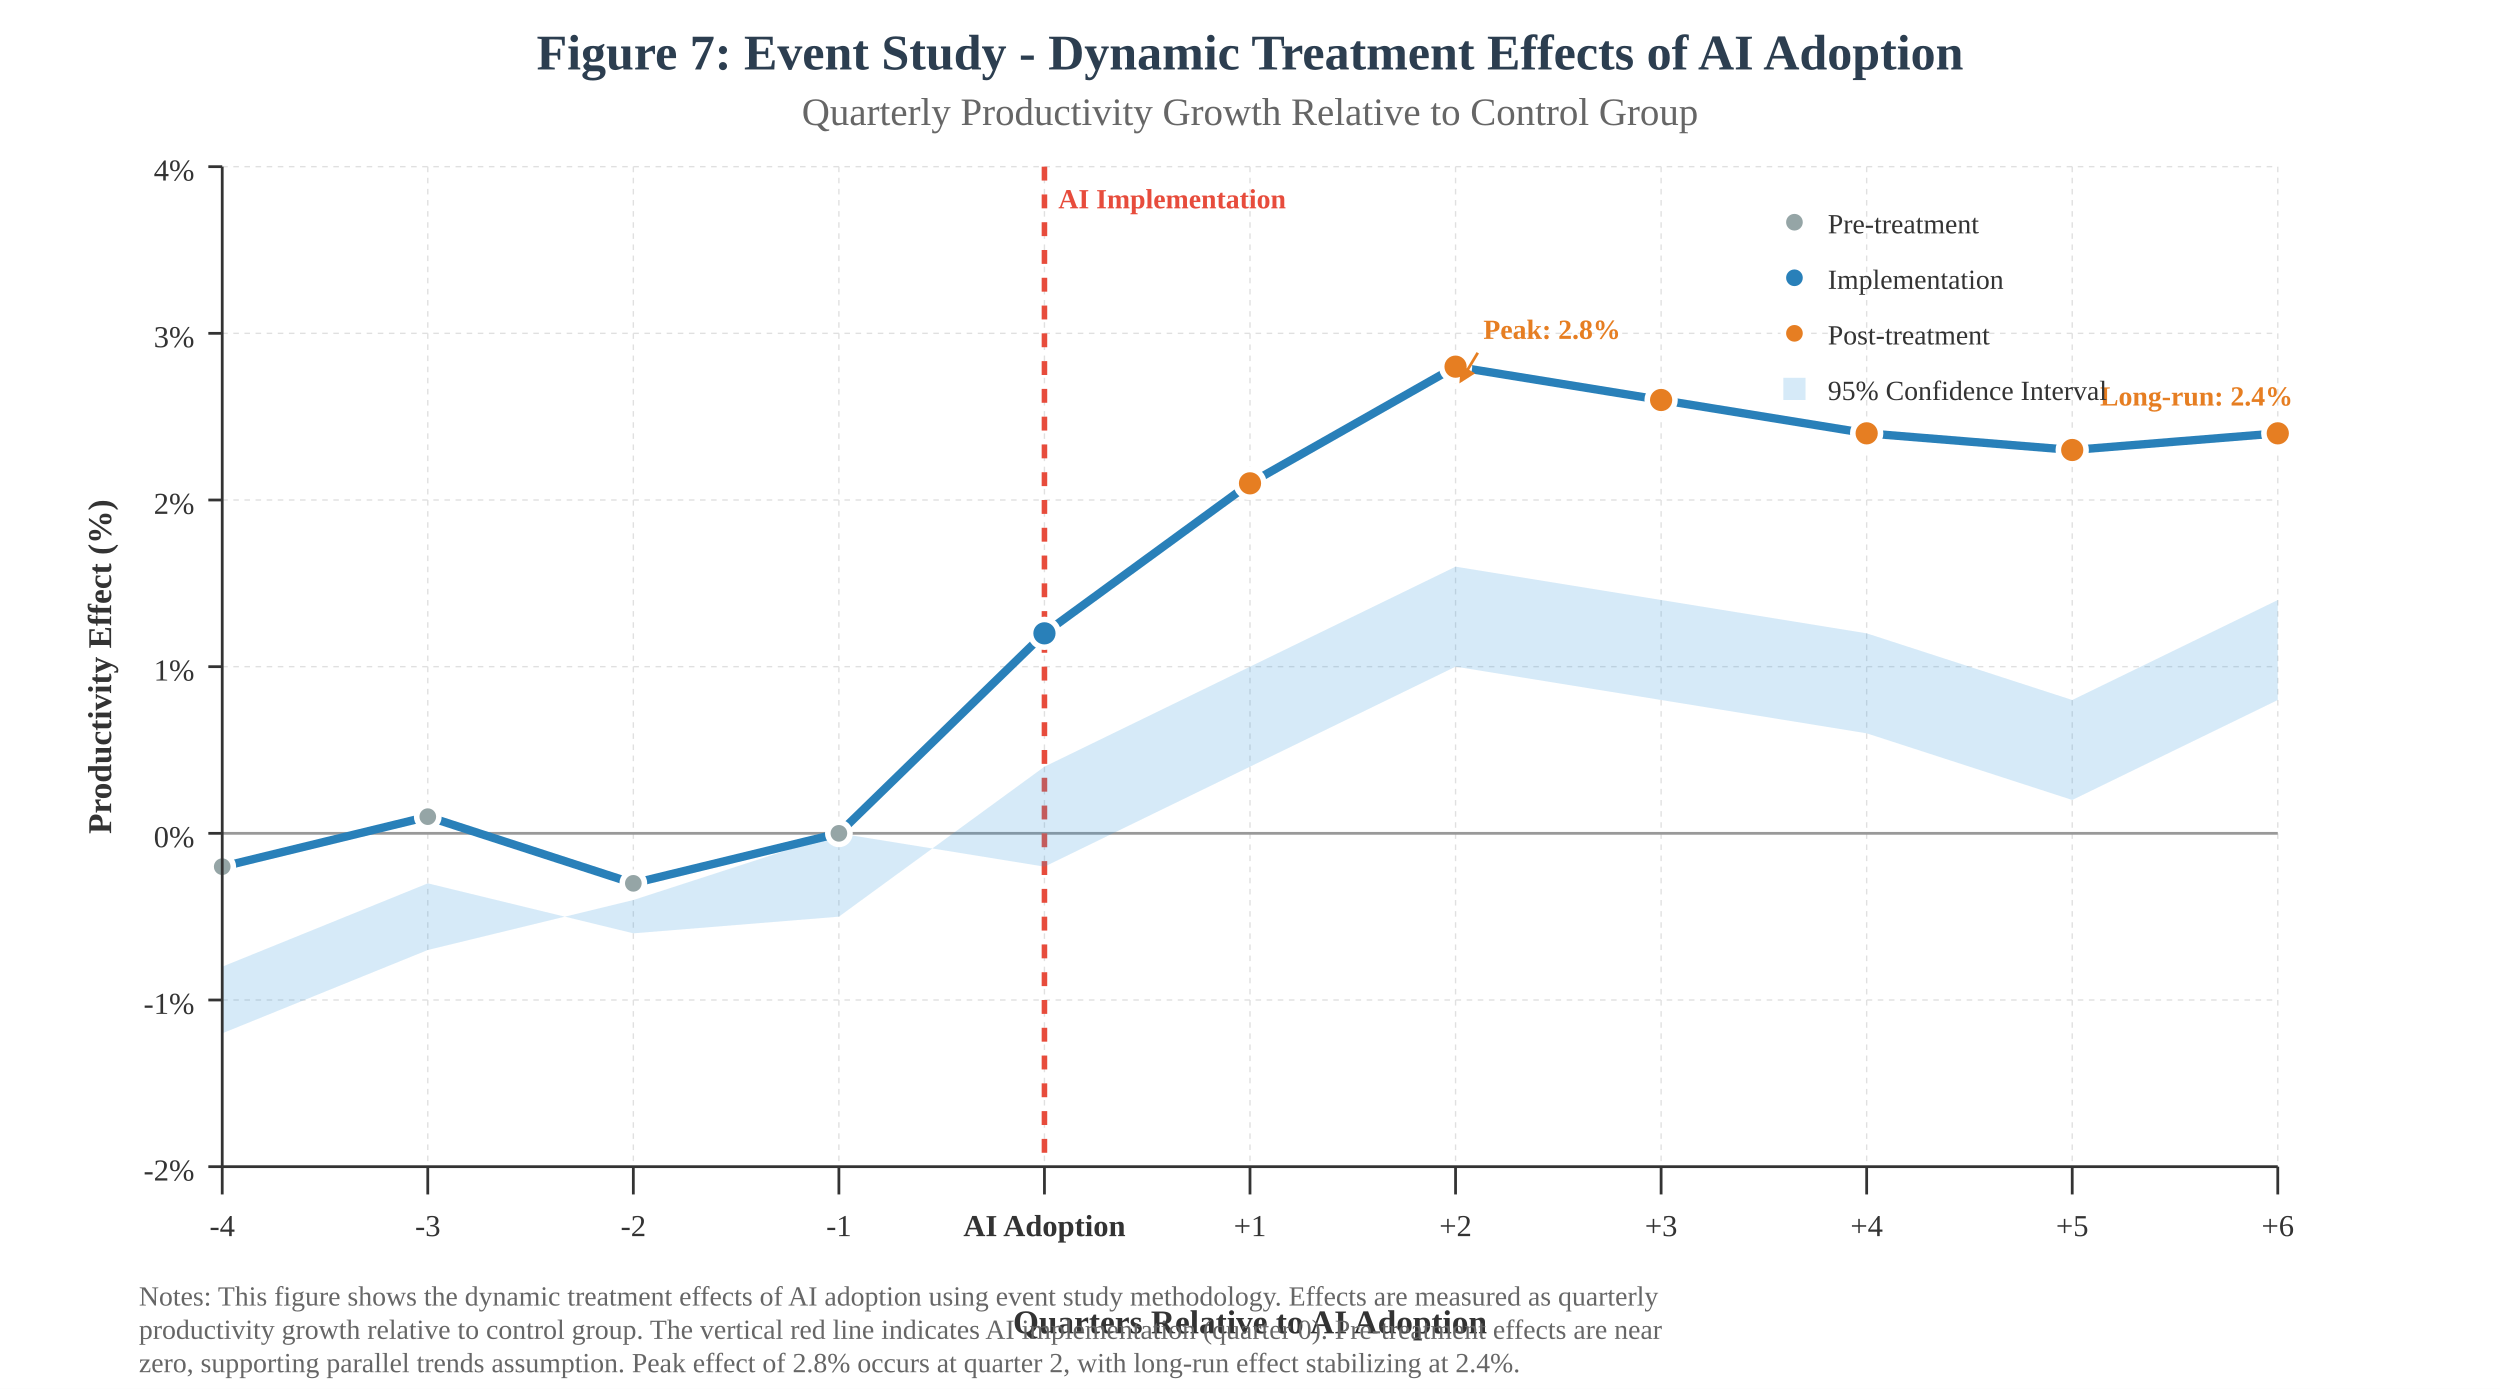
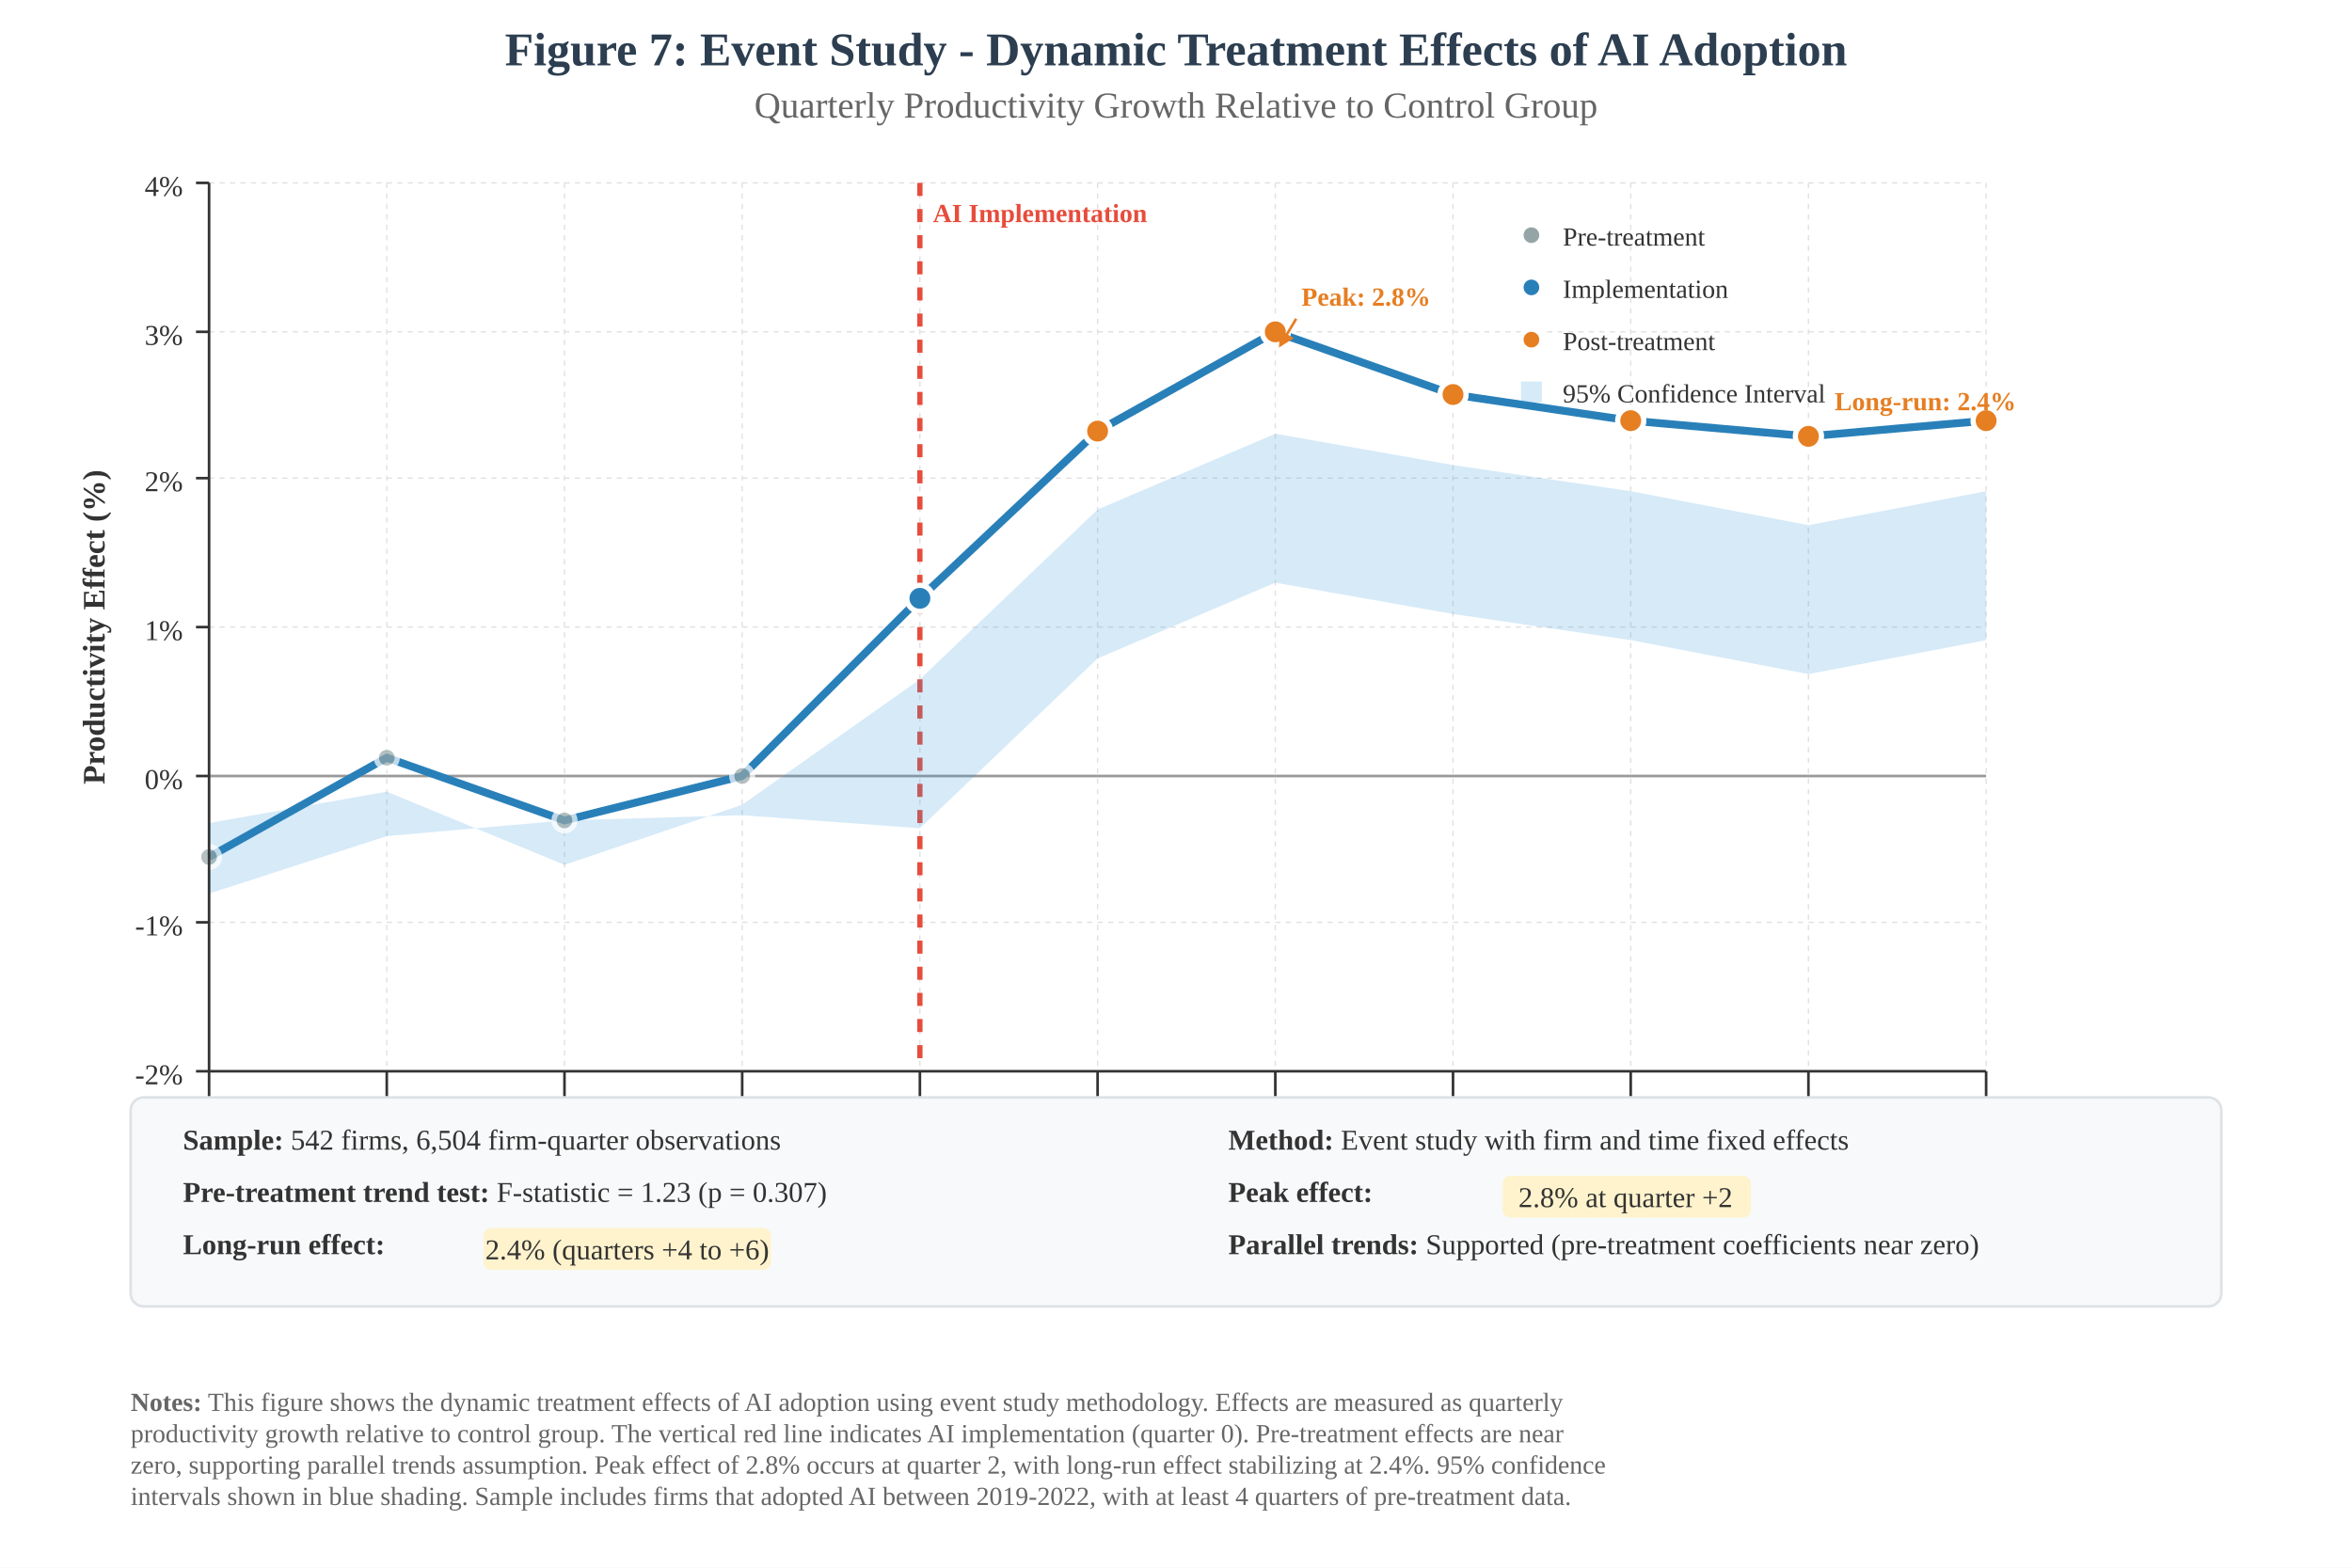
- <svg xmlns="http://www.w3.org/2000/svg" width="900" height="500">
+ <svg xmlns="http://www.w3.org/2000/svg" width="900" height="600">
  <defs>
    <marker id="arrowhead" viewBox="0 -5 10 10" refX="8" refY="0" markerWidth="6" markerHeight="6" orient="auto">
      <path d="M0,-5L10,0L0,5" fill="#e67e22" />
    </marker>
    <style>
      .title-text { font-family: 'Times New Roman', serif; font-size: 18px; font-weight: bold; fill: #2c3e50; }
      .subtitle-text { font-family: 'Times New Roman', serif; font-size: 14px; fill: #666; }
      .axis-label { font-family: 'Times New Roman', serif; font-size: 12px; font-weight: bold; fill: #333; }
      .tick-text { font-family: 'Times New Roman', serif; font-size: 11px; fill: #333; }
      .grid-line { stroke: #e0e0e0; stroke-width: 0.5; stroke-dasharray: 2,2; fill: none; }
      .zero-line { stroke: #999; stroke-width: 1; fill: none; }
      .treatment-line { stroke: #e74c3c; stroke-width: 2; stroke-dasharray: 5,5; fill: none; }
      .confidence-band { fill: #3498db; opacity: 0.2; }
      .effect-line { fill: none; stroke: #2980b9; stroke-width: 3; }
      .pre-treatment-points { fill: #95a5a6; stroke: white; stroke-width: 2; }
      .treatment-points { fill: #2980b9; stroke: white; stroke-width: 2; }
      .post-treatment-points { fill: #e67e22; stroke: white; stroke-width: 2; }
      .annotation-text { font-family: 'Times New Roman', serif; font-size: 10px; font-weight: bold; }
      .legend-text { font-family: 'Times New Roman', serif; font-size: 10px; fill: #333; }
      .notes-text { font-family: 'Times New Roman', serif; font-size: 10px; fill: #666; }
+       .stats-text { font-family: 'Times New Roman', serif; font-size: 11px; fill: #333; }
    </style>
  </defs>
-   <rect width="900" height="500" fill="white" />
+   <rect width="900" height="600" fill="white" />
  <text x="450" y="25" text-anchor="middle" class="title-text">Figure 7: Event Study - Dynamic Treatment Effects of AI Adoption</text>
  <text x="450" y="45" text-anchor="middle" class="subtitle-text">Quarterly Productivity Growth Relative to Control Group</text>
-   <g transform="translate(80,60)">
-     <line x1="0" y1="0" x2="0" y2="360" class="grid-line" />
-     <line x1="74" y1="0" x2="74" y2="360" class="grid-line" />
-     <line x1="148" y1="0" x2="148" y2="360" class="grid-line" />
-     <line x1="222" y1="0" x2="222" y2="360" class="grid-line" />
-     <line x1="296" y1="0" x2="296" y2="360" class="grid-line" />
-     <line x1="370" y1="0" x2="370" y2="360" class="grid-line" />
-     <line x1="444" y1="0" x2="444" y2="360" class="grid-line" />
-     <line x1="518" y1="0" x2="518" y2="360" class="grid-line" />
-     <line x1="592" y1="0" x2="592" y2="360" class="grid-line" />
-     <line x1="666" y1="0" x2="666" y2="360" class="grid-line" />
-     <line x1="740" y1="0" x2="740" y2="360" class="grid-line" />
-     <line x1="0" y1="360" x2="740" y2="360" class="grid-line" />
-     <line x1="0" y1="300" x2="740" y2="300" class="grid-line" />
-     <line x1="0" y1="240" x2="740" y2="240" class="grid-line" />
-     <line x1="0" y1="180" x2="740" y2="180" class="grid-line" />
-     <line x1="0" y1="120" x2="740" y2="120" class="grid-line" />
-     <line x1="0" y1="60" x2="740" y2="60" class="grid-line" />
-     <line x1="0" y1="0" x2="740" y2="0" class="grid-line" />
-     <line x1="0" y1="240" x2="740" y2="240" class="zero-line" />
-     <line x1="296" y1="0" x2="296" y2="360" class="treatment-line" />
-     <path d="M 0 288 L 74 258 L 148 276 L 222 270 L 296 216 L 370 180 L 444 144 L 518 156 L 592 168 L 666 192 L 740 156 L 740 192 L 666 228 L 592 204 L 518 192 L 444 180 L 370 216 L 296 252 L 222 240 L 148 264 L 74 282 L 0 312 Z" class="confidence-band" />
-     <path d="M 0 252 L 74 234 L 148 258 L 222 240 L 296 168 L 370 114 L 444 72 L 518 84 L 592 96 L 666 102 L 740 96" class="effect-line" />
-     <circle cx="0" cy="252" r="4" class="pre-treatment-points" />
-     <circle cx="74" cy="234" r="4" class="pre-treatment-points" />
-     <circle cx="148" cy="258" r="4" class="pre-treatment-points" />
-     <circle cx="222" cy="240" r="4" class="pre-treatment-points" />
-     <circle cx="296" cy="168" r="5" class="treatment-points" />
-     <circle cx="370" cy="114" r="5" class="post-treatment-points" />
-     <circle cx="444" cy="72" r="5" class="post-treatment-points" />
-     <circle cx="518" cy="84" r="5" class="post-treatment-points" />
-     <circle cx="592" cy="96" r="5" class="post-treatment-points" />
-     <circle cx="666" cy="102" r="5" class="post-treatment-points" />
-     <circle cx="740" cy="96" r="5" class="post-treatment-points" />
-     <line x1="0" y1="360" x2="740" y2="360" stroke="#333" stroke-width="1" />
-     <line x1="0" y1="360" x2="0" y2="370" stroke="#333" stroke-width="1" />
-     <text x="0" y="385" text-anchor="middle" class="tick-text">-4</text>
-     <line x1="74" y1="360" x2="74" y2="370" stroke="#333" stroke-width="1" />
-     <text x="74" y="385" text-anchor="middle" class="tick-text">-3</text>
-     <line x1="148" y1="360" x2="148" y2="370" stroke="#333" stroke-width="1" />
-     <text x="148" y="385" text-anchor="middle" class="tick-text">-2</text>
-     <line x1="222" y1="360" x2="222" y2="370" stroke="#333" stroke-width="1" />
-     <text x="222" y="385" text-anchor="middle" class="tick-text">-1</text>
-     <line x1="296" y1="360" x2="296" y2="370" stroke="#333" stroke-width="1" />
-     <text x="296" y="385" text-anchor="middle" class="tick-text" font-weight="bold">AI Adoption</text>
-     <line x1="370" y1="360" x2="370" y2="370" stroke="#333" stroke-width="1" />
-     <text x="370" y="385" text-anchor="middle" class="tick-text">+1</text>
-     <line x1="444" y1="360" x2="444" y2="370" stroke="#333" stroke-width="1" />
-     <text x="444" y="385" text-anchor="middle" class="tick-text">+2</text>
-     <line x1="518" y1="360" x2="518" y2="370" stroke="#333" stroke-width="1" />
-     <text x="518" y="385" text-anchor="middle" class="tick-text">+3</text>
-     <line x1="592" y1="360" x2="592" y2="370" stroke="#333" stroke-width="1" />
-     <text x="592" y="385" text-anchor="middle" class="tick-text">+4</text>
-     <line x1="666" y1="360" x2="666" y2="370" stroke="#333" stroke-width="1" />
-     <text x="666" y="385" text-anchor="middle" class="tick-text">+5</text>
-     <line x1="740" y1="360" x2="740" y2="370" stroke="#333" stroke-width="1" />
-     <text x="740" y="385" text-anchor="middle" class="tick-text">+6</text>
-     <line x1="0" y1="0" x2="0" y2="360" stroke="#333" stroke-width="1" />
-     <line x1="-5" y1="360" x2="0" y2="360" stroke="#333" stroke-width="1" />
-     <text x="-10" y="365" text-anchor="end" class="tick-text">-2%</text>
-     <line x1="-5" y1="300" x2="0" y2="300" stroke="#333" stroke-width="1" />
-     <text x="-10" y="305" text-anchor="end" class="tick-text">-1%</text>
-     <line x1="-5" y1="240" x2="0" y2="240" stroke="#333" stroke-width="1" />
-     <text x="-10" y="245" text-anchor="end" class="tick-text">0%</text>
-     <line x1="-5" y1="180" x2="0" y2="180" stroke="#333" stroke-width="1" />
-     <text x="-10" y="185" text-anchor="end" class="tick-text">1%</text>
-     <line x1="-5" y1="120" x2="0" y2="120" stroke="#333" stroke-width="1" />
-     <text x="-10" y="125" text-anchor="end" class="tick-text">2%</text>
-     <line x1="-5" y1="60" x2="0" y2="60" stroke="#333" stroke-width="1" />
-     <text x="-10" y="65" text-anchor="end" class="tick-text">3%</text>
+   <g transform="translate(80,70)">
+     <line x1="0" y1="0" x2="0" y2="340" class="grid-line" />
+     <line x1="68" y1="0" x2="68" y2="340" class="grid-line" />
+     <line x1="136" y1="0" x2="136" y2="340" class="grid-line" />
+     <line x1="204" y1="0" x2="204" y2="340" class="grid-line" />
+     <line x1="272" y1="0" x2="272" y2="340" class="grid-line" />
+     <line x1="340" y1="0" x2="340" y2="340" class="grid-line" />
+     <line x1="408" y1="0" x2="408" y2="340" class="grid-line" />
+     <line x1="476" y1="0" x2="476" y2="340" class="grid-line" />
+     <line x1="544" y1="0" x2="544" y2="340" class="grid-line" />
+     <line x1="612" y1="0" x2="612" y2="340" class="grid-line" />
+     <line x1="680" y1="0" x2="680" y2="340" class="grid-line" />
+     <line x1="0" y1="340" x2="680" y2="340" class="grid-line" />
+     <line x1="0" y1="283" x2="680" y2="283" class="grid-line" />
+     <line x1="0" y1="227" x2="680" y2="227" class="grid-line" />
+     <line x1="0" y1="170" x2="680" y2="170" class="grid-line" />
+     <line x1="0" y1="113" x2="680" y2="113" class="grid-line" />
+     <line x1="0" y1="57" x2="680" y2="57" class="grid-line" />
+     <line x1="0" y1="0" x2="680" y2="0" class="grid-line" />
+     <line x1="0" y1="227" x2="680" y2="227" class="zero-line" />
+     <line x1="272" y1="0" x2="272" y2="340" class="treatment-line" />
+     <path d="M 0 245 L 68 233 L 136 261 L 204 238 L 272 190 L 340 125 L 408 96 L 476 108 L 544 118 L 612 131 L 680 118 L 680 175 L 612 188 L 544 175 L 476 165 L 408 153 L 340 182 L 272 247 L 204 242 L 136 244 L 68 250 L 0 272 Z" class="confidence-band" />
+     <path d="M 0 258 L 68 220 L 136 244 L 204 227 L 272 159 L 340 95 L 408 57 L 476 81 L 544 91 L 612 97 L 680 91" class="effect-line" />
+     <circle cx="0" cy="258" r="4" class="pre-treatment-points" opacity="0.7" />
+     <circle cx="68" cy="220" r="4" class="pre-treatment-points" opacity="0.7" />
+     <circle cx="136" cy="244" r="4" class="pre-treatment-points" opacity="0.7" />
+     <circle cx="204" cy="227" r="4" class="pre-treatment-points" opacity="0.7" />
+     <circle cx="272" cy="159" r="5" class="treatment-points" />
+     <circle cx="340" cy="95" r="5" class="post-treatment-points" />
+     <circle cx="408" cy="57" r="5" class="post-treatment-points" />
+     <circle cx="476" cy="81" r="5" class="post-treatment-points" />
+     <circle cx="544" cy="91" r="5" class="post-treatment-points" />
+     <circle cx="612" cy="97" r="5" class="post-treatment-points" />
+     <circle cx="680" cy="91" r="5" class="post-treatment-points" />
+     <line x1="0" y1="340" x2="680" y2="340" stroke="#333" stroke-width="1" />
+     <line x1="0" y1="340" x2="0" y2="350" stroke="#333" stroke-width="1" />
+     <text x="0" y="365" text-anchor="middle" class="tick-text">-4</text>
+     <line x1="68" y1="340" x2="68" y2="350" stroke="#333" stroke-width="1" />
+     <text x="68" y="365" text-anchor="middle" class="tick-text">-3</text>
+     <line x1="136" y1="340" x2="136" y2="350" stroke="#333" stroke-width="1" />
+     <text x="136" y="365" text-anchor="middle" class="tick-text">-2</text>
+     <line x1="204" y1="340" x2="204" y2="350" stroke="#333" stroke-width="1" />
+     <text x="204" y="365" text-anchor="middle" class="tick-text">-1</text>
+     <line x1="272" y1="340" x2="272" y2="350" stroke="#333" stroke-width="1" />
+     <text x="272" y="365" text-anchor="middle" class="tick-text" font-weight="bold">AI Adoption</text>
+     <line x1="340" y1="340" x2="340" y2="350" stroke="#333" stroke-width="1" />
+     <text x="340" y="365" text-anchor="middle" class="tick-text">+1</text>
+     <line x1="408" y1="340" x2="408" y2="350" stroke="#333" stroke-width="1" />
+     <text x="408" y="365" text-anchor="middle" class="tick-text">+2</text>
+     <line x1="476" y1="340" x2="476" y2="350" stroke="#333" stroke-width="1" />
+     <text x="476" y="365" text-anchor="middle" class="tick-text">+3</text>
+     <line x1="544" y1="340" x2="544" y2="350" stroke="#333" stroke-width="1" />
+     <text x="544" y="365" text-anchor="middle" class="tick-text">+4</text>
+     <line x1="612" y1="340" x2="612" y2="350" stroke="#333" stroke-width="1" />
+     <text x="612" y="365" text-anchor="middle" class="tick-text">+5</text>
+     <line x1="680" y1="340" x2="680" y2="350" stroke="#333" stroke-width="1" />
+     <text x="680" y="365" text-anchor="middle" class="tick-text">+6</text>
+     <line x1="0" y1="0" x2="0" y2="340" stroke="#333" stroke-width="1" />
+     <line x1="-5" y1="340" x2="0" y2="340" stroke="#333" stroke-width="1" />
+     <text x="-10" y="345" text-anchor="end" class="tick-text">-2%</text>
+     <line x1="-5" y1="283" x2="0" y2="283" stroke="#333" stroke-width="1" />
+     <text x="-10" y="288" text-anchor="end" class="tick-text">-1%</text>
+     <line x1="-5" y1="227" x2="0" y2="227" stroke="#333" stroke-width="1" />
+     <text x="-10" y="232" text-anchor="end" class="tick-text">0%</text>
+     <line x1="-5" y1="170" x2="0" y2="170" stroke="#333" stroke-width="1" />
+     <text x="-10" y="175" text-anchor="end" class="tick-text">1%</text>
+     <line x1="-5" y1="113" x2="0" y2="113" stroke="#333" stroke-width="1" />
+     <text x="-10" y="118" text-anchor="end" class="tick-text">2%</text>
+     <line x1="-5" y1="57" x2="0" y2="57" stroke="#333" stroke-width="1" />
+     <text x="-10" y="62" text-anchor="end" class="tick-text">3%</text>
    <line x1="-5" y1="0" x2="0" y2="0" stroke="#333" stroke-width="1" />
    <text x="-10" y="5" text-anchor="end" class="tick-text">4%</text>
-     <text x="370" y="420" text-anchor="middle" class="axis-label">Quarters Relative to AI Adoption</text>
-     <text x="-40" y="180" text-anchor="middle" transform="rotate(-90, -40, 180)" class="axis-label">Productivity Effect (%)</text>
-     <text x="301" y="15" class="annotation-text" fill="#e74c3c">AI Implementation</text>
-     <text x="454" y="62" class="annotation-text" fill="#e67e22">Peak: 2.8%</text>
-     <text x="676" y="86" class="annotation-text" fill="#e67e22">Long-run: 2.4%</text>
-     <line x1="452" y1="67" x2="446" y2="77" stroke="#e67e22" stroke-width="1" marker-end="url(#arrowhead)" />
-     <g transform="translate(560, 20)">
+     <text x="340" y="395" text-anchor="middle" class="axis-label">Quarters Relative to AI Adoption</text>
+     <text x="-40" y="170" text-anchor="middle" transform="rotate(-90, -40, 170)" class="axis-label">Productivity Effect (%)</text>
+     <text x="277" y="15" class="annotation-text" fill="#e74c3c">AI Implementation</text>
+     <text x="418" y="47" class="annotation-text" fill="#e67e22">Peak: 2.8%</text>
+     <text x="622" y="87" class="annotation-text" fill="#e67e22">Long-run: 2.4%</text>
+     <line x1="416" y1="52" x2="410" y2="62" stroke="#e67e22" stroke-width="1" marker-end="url(#arrowhead)" />
+     <g transform="translate(500, 20)">
      <circle cx="6" cy="0" r="4" class="pre-treatment-points" />
      <text x="18" y="4" class="legend-text">Pre-treatment</text>
      <circle cx="6" cy="20" r="4" class="treatment-points" />
      <text x="18" y="24" class="legend-text">Implementation</text>
      <circle cx="6" cy="40" r="4" class="post-treatment-points" />
      <text x="18" y="44" class="legend-text">Post-treatment</text>
      <rect x="2" y="56" width="8" height="8" fill="#3498db" opacity="0.2" />
      <text x="18" y="64" class="legend-text">95% Confidence Interval</text>
    </g>
  </g>
-   <text x="50" y="470" class="notes-text">
-     <tspan x="50">Notes: This figure shows the dynamic treatment effects of AI adoption using event study methodology. Effects are measured as quarterly</tspan>
+   <g transform="translate(50, 420)">
+     <rect width="800" height="80" fill="#f8f9fa" stroke="#dee2e6" stroke-width="1" rx="5" />
+     <text x="20" y="20" class="stats-text">
+       <tspan x="20">
+         <tspan font-weight="bold">Sample:</tspan> 542 firms, 6,504 firm-quarter observations</tspan>
+       <tspan x="420">
+         <tspan font-weight="bold">Method:</tspan> Event study with firm and time fixed effects</tspan>
+     </text>
+     <text x="20" y="40" class="stats-text">
+       <tspan x="20">
+         <tspan font-weight="bold">Pre-treatment trend test:</tspan> F-statistic = 1.23 (p = 0.307)</tspan>
+       <tspan x="420">
+         <tspan font-weight="bold">Peak effect:</tspan>
+       </tspan>
+     </text>
+     <rect x="525" y="30" width="95" height="16" fill="#fff3cd" rx="3" />
+     <text x="572" y="42" text-anchor="middle" class="stats-text">2.8% at quarter +2</text>
+     <text x="20" y="60" class="stats-text">
+       <tspan x="20">
+         <tspan font-weight="bold">Long-run effect:</tspan>
+       </tspan>
+       <tspan x="420">
+         <tspan font-weight="bold">Parallel trends:</tspan> Supported (pre-treatment coefficients near zero)</tspan>
+     </text>
+     <rect x="135" y="50" width="110" height="16" fill="#fff3cd" rx="3" />
+     <text x="190" y="62" text-anchor="middle" class="stats-text">2.4% (quarters +4 to +6)</text>
+   </g>
+   <text x="50" y="540" class="notes-text">
+     <tspan x="50">
+       <tspan font-weight="bold">Notes:</tspan> This figure shows the dynamic treatment effects of AI adoption using event study methodology. Effects are measured as quarterly</tspan>
    <tspan x="50" dy="12">productivity growth relative to control group. The vertical red line indicates AI implementation (quarter 0). Pre-treatment effects are near</tspan>
-     <tspan x="50" dy="12">zero, supporting parallel trends assumption. Peak effect of 2.8% occurs at quarter 2, with long-run effect stabilizing at 2.4%.</tspan>
+     <tspan x="50" dy="12">zero, supporting parallel trends assumption. Peak effect of 2.8% occurs at quarter 2, with long-run effect stabilizing at 2.4%. 95% confidence</tspan>
+     <tspan x="50" dy="12">intervals shown in blue shading. Sample includes firms that adopted AI between 2019-2022, with at least 4 quarters of pre-treatment data.</tspan>
  </text>
</svg>
